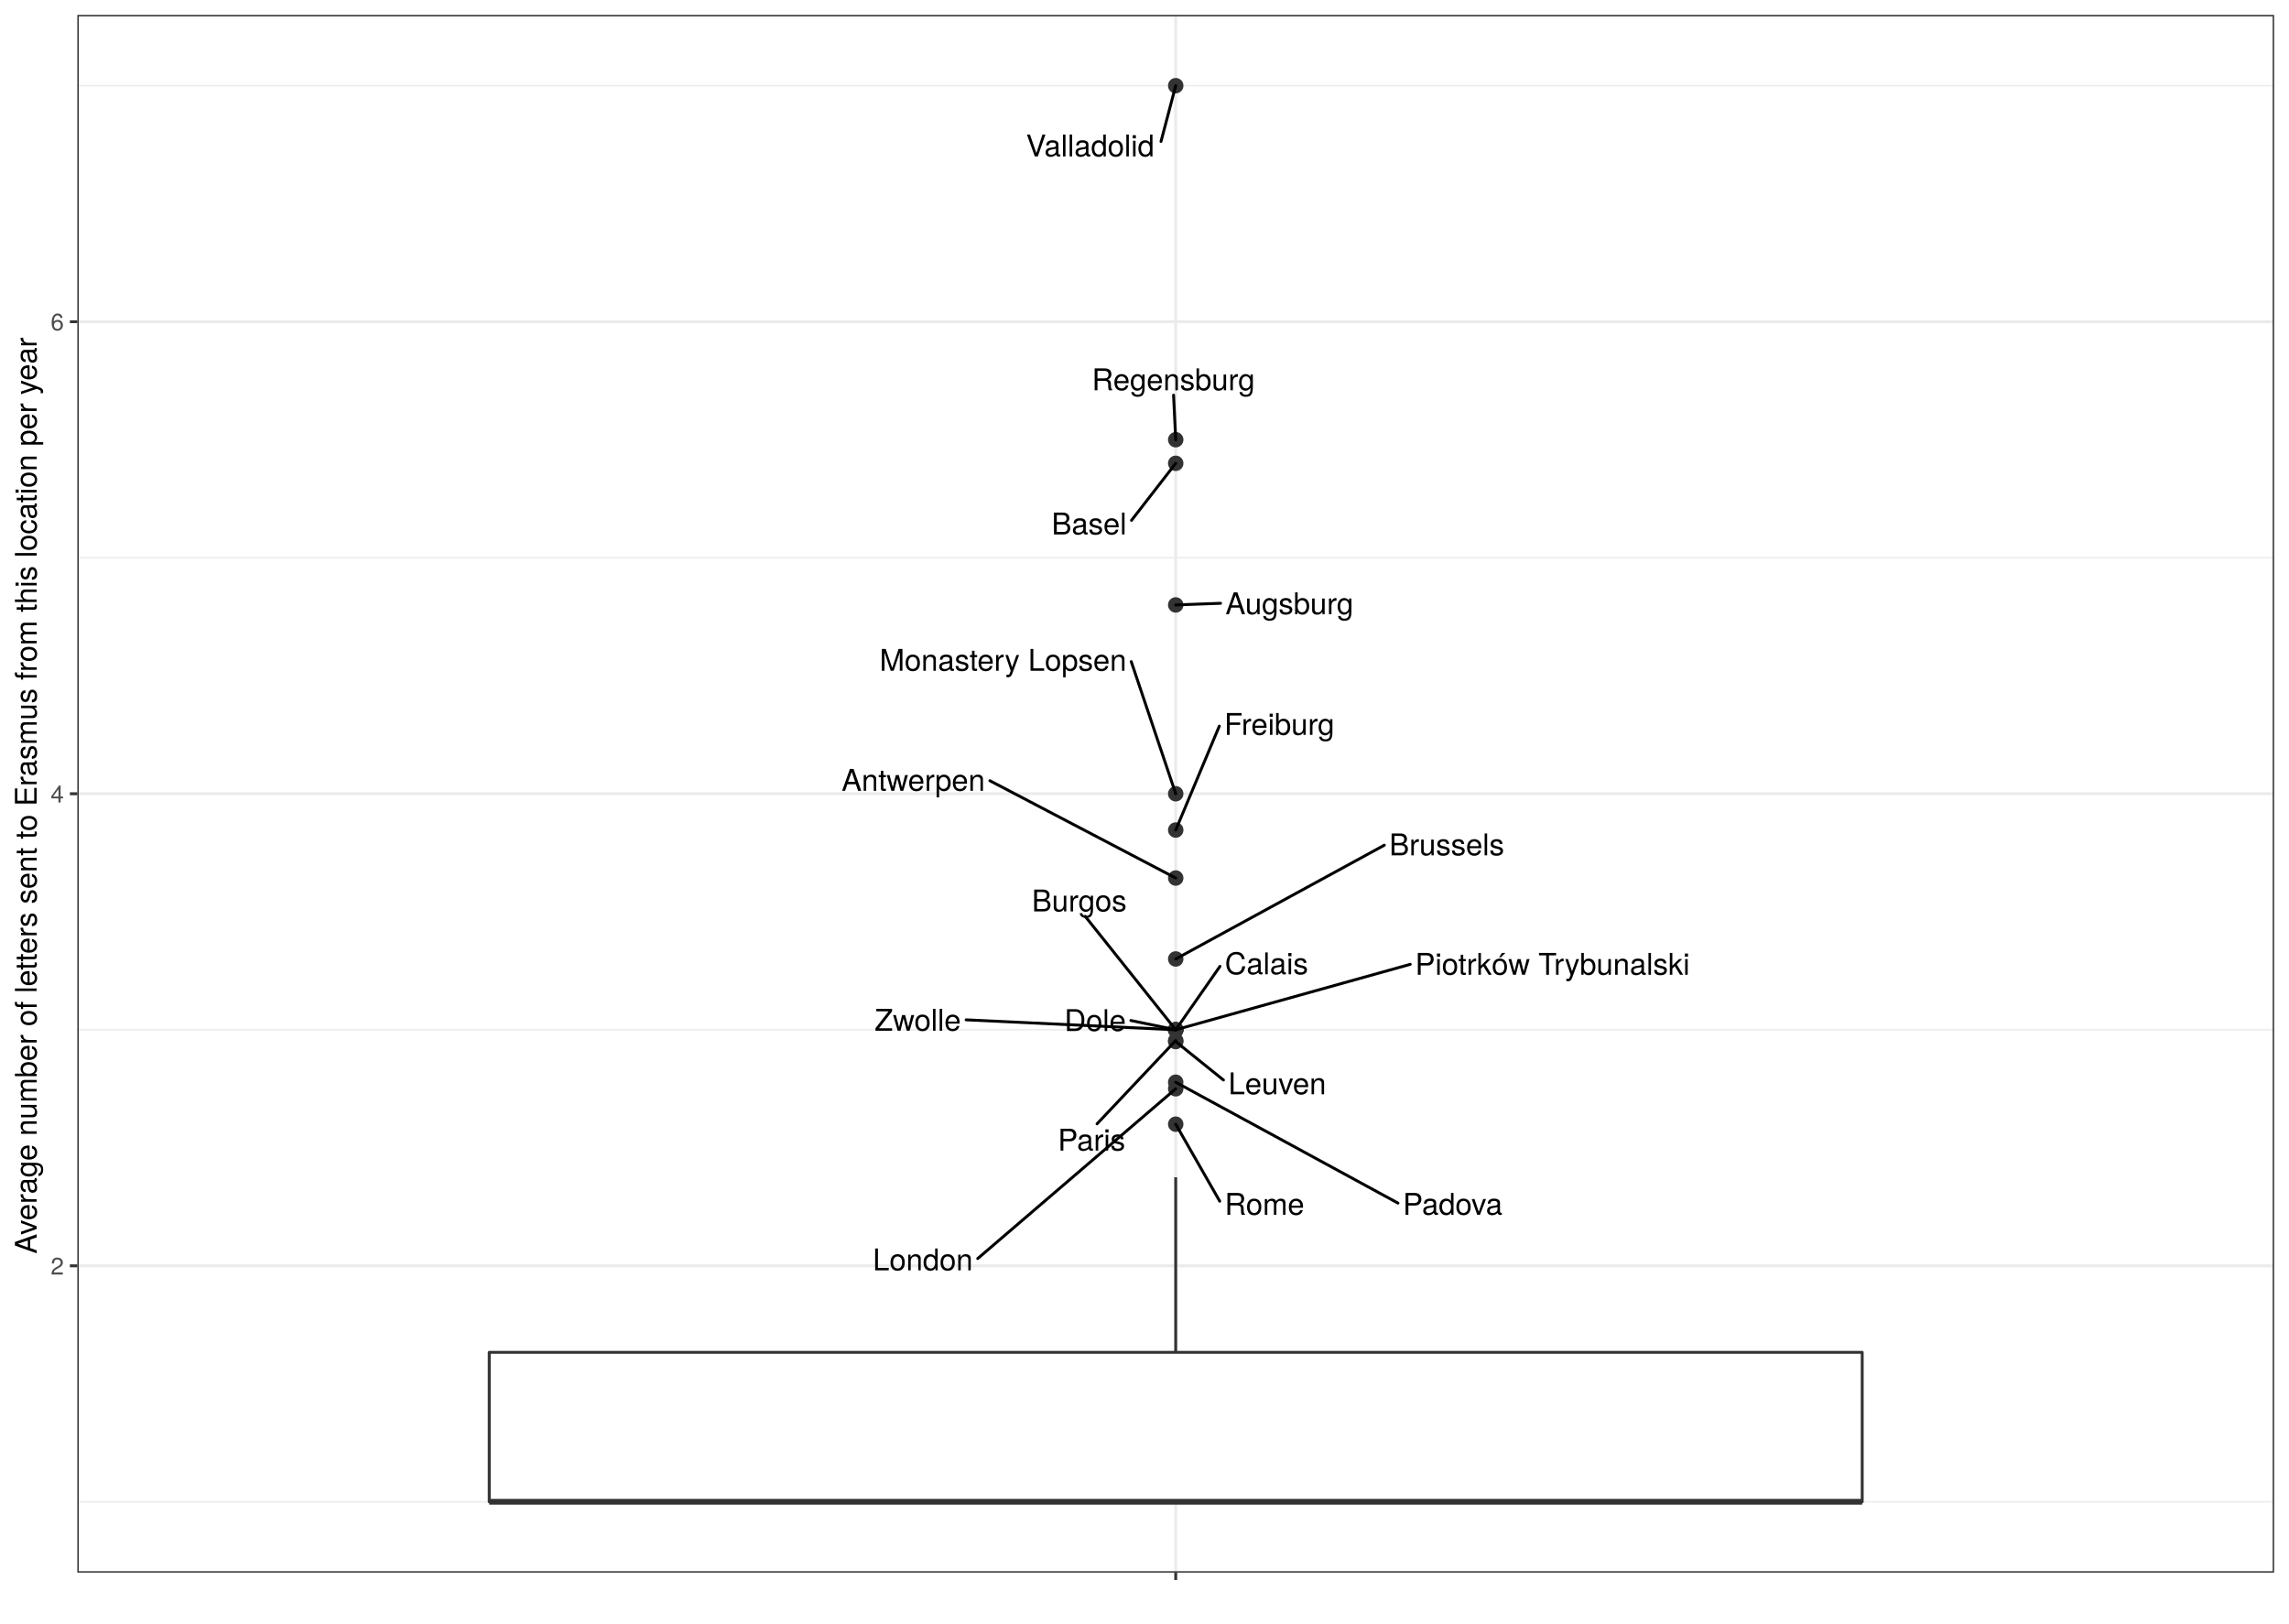
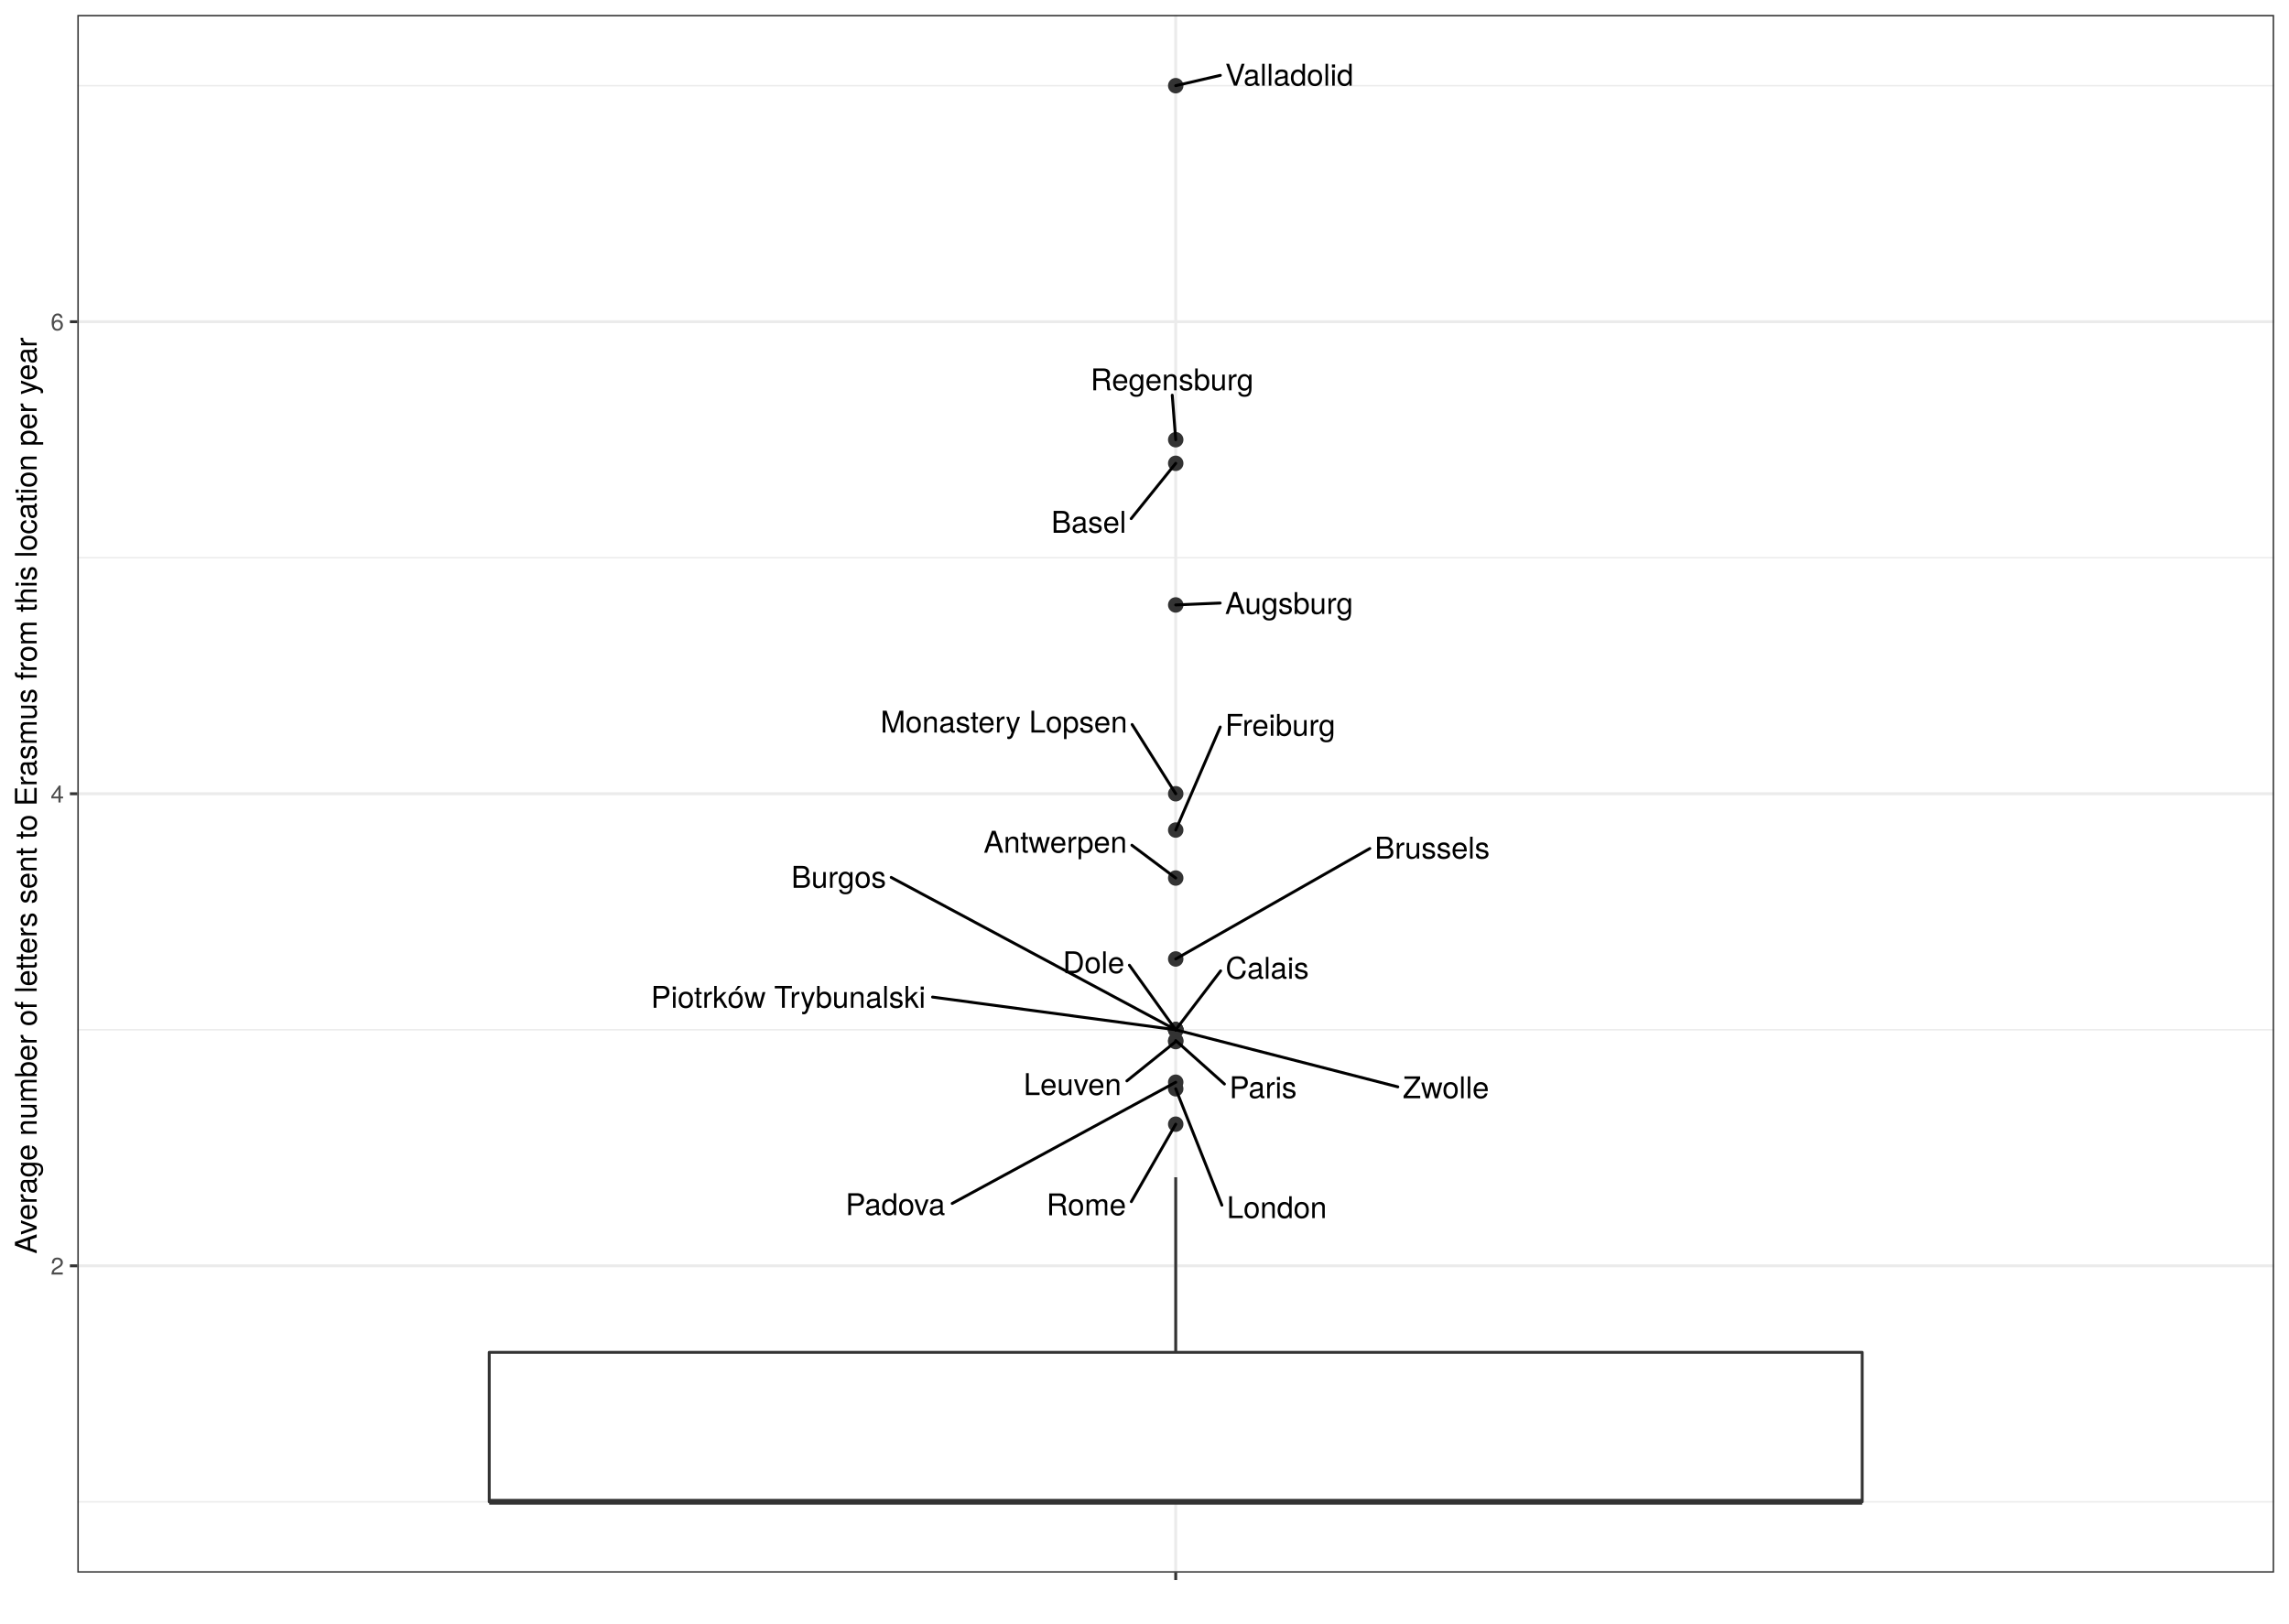
<svg xmlns="http://www.w3.org/2000/svg" viewBox="0 0 842.40 597.60">
  <defs>
    <style type="text/css">
    line, polyline, polygon, path, rect, circle {
      fill: none;
      stroke: #000000;
      stroke-linecap: round;
      stroke-linejoin: round;
      stroke-miterlimit: 10.00;
    }
  </style>
  </defs>
  <rect width="100%" height="100%" style="stroke: none; fill: #FFFFFF;" />
  <rect x="0.00" y="-0" width="842.40" height="597.60" style="stroke-width: 1.07; stroke: #FFFFFF; fill: #FFFFFF;" />
  <defs>
    <clipPath id="cpMjguNDZ8ODM2LjkyfDU3OC44Nnw1LjQ4">
      <rect x="28.46" y="5.48" width="808.46" height="573.38" />
    </clipPath>
  </defs>
  <rect x="28.46" y="5.48" width="808.46" height="573.38" style="stroke-width: 1.07; stroke: none; fill: #FFFFFF;" clip-path="url(#cpMjguNDZ8ODM2LjkyfDU3OC44Nnw1LjQ4)" />
  <polyline points="28.46,552.79 836.92,552.79 " style="stroke-width: 0.53; stroke: #EBEBEB; stroke-linecap: butt;" clip-path="url(#cpMjguNDZ8ODM2LjkyfDU3OC44Nnw1LjQ4)" />
  <polyline points="28.46,379.04 836.92,379.04 " style="stroke-width: 0.53; stroke: #EBEBEB; stroke-linecap: butt;" clip-path="url(#cpMjguNDZ8ODM2LjkyfDU3OC44Nnw1LjQ4)" />
  <polyline points="28.46,205.29 836.92,205.29 " style="stroke-width: 0.53; stroke: #EBEBEB; stroke-linecap: butt;" clip-path="url(#cpMjguNDZ8ODM2LjkyfDU3OC44Nnw1LjQ4)" />
  <polyline points="28.46,31.54 836.92,31.54 " style="stroke-width: 0.53; stroke: #EBEBEB; stroke-linecap: butt;" clip-path="url(#cpMjguNDZ8ODM2LjkyfDU3OC44Nnw1LjQ4)" />
  <polyline points="28.46,465.92 836.92,465.92 " style="stroke-width: 1.07; stroke: #EBEBEB; stroke-linecap: butt;" clip-path="url(#cpMjguNDZ8ODM2LjkyfDU3OC44Nnw1LjQ4)" />
  <polyline points="28.46,292.17 836.92,292.17 " style="stroke-width: 1.07; stroke: #EBEBEB; stroke-linecap: butt;" clip-path="url(#cpMjguNDZ8ODM2LjkyfDU3OC44Nnw1LjQ4)" />
  <polyline points="28.46,118.42 836.92,118.42 " style="stroke-width: 1.07; stroke: #EBEBEB; stroke-linecap: butt;" clip-path="url(#cpMjguNDZ8ODM2LjkyfDU3OC44Nnw1LjQ4)" />
  <polyline points="432.69,578.86 432.69,5.48 " style="stroke-width: 1.07; stroke: #EBEBEB; stroke-linecap: butt;" clip-path="url(#cpMjguNDZ8ODM2LjkyfDU3OC44Nnw1LjQ4)" />
  <circle cx="432.69" cy="170.54" r="2.49" style="stroke-width: 0.71; stroke: #333333; fill: #333333;" clip-path="url(#cpMjguNDZ8ODM2LjkyfDU3OC44Nnw1LjQ4)" />
  <circle cx="432.69" cy="383.00" r="2.49" style="stroke-width: 0.71; stroke: #333333; fill: #333333;" clip-path="url(#cpMjguNDZ8ODM2LjkyfDU3OC44Nnw1LjQ4)" />
  <circle cx="432.69" cy="383.39" r="2.49" style="stroke-width: 0.71; stroke: #333333; fill: #333333;" clip-path="url(#cpMjguNDZ8ODM2LjkyfDU3OC44Nnw1LjQ4)" />
  <circle cx="432.69" cy="400.76" r="2.49" style="stroke-width: 0.71; stroke: #333333; fill: #333333;" clip-path="url(#cpMjguNDZ8ODM2LjkyfDU3OC44Nnw1LjQ4)" />
  <circle cx="432.69" cy="323.19" r="2.49" style="stroke-width: 0.71; stroke: #333333; fill: #333333;" clip-path="url(#cpMjguNDZ8ODM2LjkyfDU3OC44Nnw1LjQ4)" />
  <circle cx="432.69" cy="305.53" r="2.49" style="stroke-width: 0.71; stroke: #333333; fill: #333333;" clip-path="url(#cpMjguNDZ8ODM2LjkyfDU3OC44Nnw1LjQ4)" />
  <circle cx="432.69" cy="222.67" r="2.49" style="stroke-width: 0.71; stroke: #333333; fill: #333333;" clip-path="url(#cpMjguNDZ8ODM2LjkyfDU3OC44Nnw1LjQ4)" />
  <circle cx="432.69" cy="413.79" r="2.49" style="stroke-width: 0.71; stroke: #333333; fill: #333333;" clip-path="url(#cpMjguNDZ8ODM2LjkyfDU3OC44Nnw1LjQ4)" />
  <circle cx="432.69" cy="352.98" r="2.49" style="stroke-width: 0.71; stroke: #333333; fill: #333333;" clip-path="url(#cpMjguNDZ8ODM2LjkyfDU3OC44Nnw1LjQ4)" />
  <circle cx="432.69" cy="398.35" r="2.49" style="stroke-width: 0.71; stroke: #333333; fill: #333333;" clip-path="url(#cpMjguNDZ8ODM2LjkyfDU3OC44Nnw1LjQ4)" />
  <circle cx="432.69" cy="161.85" r="2.49" style="stroke-width: 0.71; stroke: #333333; fill: #333333;" clip-path="url(#cpMjguNDZ8ODM2LjkyfDU3OC44Nnw1LjQ4)" />
  <circle cx="432.69" cy="31.54" r="2.49" style="stroke-width: 0.71; stroke: #333333; fill: #333333;" clip-path="url(#cpMjguNDZ8ODM2LjkyfDU3OC44Nnw1LjQ4)" />
  <circle cx="432.69" cy="379.04" r="2.49" style="stroke-width: 0.71; stroke: #333333; fill: #333333;" clip-path="url(#cpMjguNDZ8ODM2LjkyfDU3OC44Nnw1LjQ4)" />
  <circle cx="432.69" cy="292.17" r="2.49" style="stroke-width: 0.71; stroke: #333333; fill: #333333;" clip-path="url(#cpMjguNDZ8ODM2LjkyfDU3OC44Nnw1LjQ4)" />
  <circle cx="432.69" cy="379.04" r="2.49" style="stroke-width: 0.71; stroke: #333333; fill: #333333;" clip-path="url(#cpMjguNDZ8ODM2LjkyfDU3OC44Nnw1LjQ4)" />
  <circle cx="432.69" cy="379.04" r="2.49" style="stroke-width: 0.71; stroke: #333333; fill: #333333;" clip-path="url(#cpMjguNDZ8ODM2LjkyfDU3OC44Nnw1LjQ4)" />
  <circle cx="432.69" cy="379.04" r="2.49" style="stroke-width: 0.71; stroke: #333333; fill: #333333;" clip-path="url(#cpMjguNDZ8ODM2LjkyfDU3OC44Nnw1LjQ4)" />
  <circle cx="432.69" cy="379.04" r="2.49" style="stroke-width: 0.71; stroke: #333333; fill: #333333;" clip-path="url(#cpMjguNDZ8ODM2LjkyfDU3OC44Nnw1LjQ4)" />
  <line x1="432.69" y1="497.77" x2="432.69" y2="433.34" style="stroke-width: 1.07; stroke: #333333; stroke-linecap: butt;" clip-path="url(#cpMjguNDZ8ODM2LjkyfDU3OC44Nnw1LjQ4)" />
  <line x1="432.69" y1="552.79" x2="432.69" y2="552.79" style="stroke-width: 1.07; stroke: #333333; stroke-linecap: butt;" clip-path="url(#cpMjguNDZ8ODM2LjkyfDU3OC44Nnw1LjQ4)" />
  <polygon points="180.05,497.77 180.05,552.79 685.33,552.79 685.33,497.77 180.05,497.77 " style="stroke-width: 1.07; stroke: #333333; fill: #FFFFFF;" clip-path="url(#cpMjguNDZ8ODM2LjkyfDU3OC44Nnw1LjQ4)" />
  <line x1="180.05" y1="552.79" x2="685.33" y2="552.79" style="stroke-width: 2.13; stroke: #333333; stroke-linecap: butt;" clip-path="url(#cpMjguNDZ8ODM2LjkyfDU3OC44Nnw1LjQ4)" />
-   <line x1="416.42" y1="191.53" x2="432.69" y2="170.54" style="stroke-width: 1.07;" clip-path="url(#cpMjguNDZ8ODM2LjkyfDU3OC44Nnw1LjQ4)" />
+   <line x1="416.30" y1="190.90" x2="432.69" y2="170.54" style="stroke-width: 1.07;" clip-path="url(#cpMjguNDZ8ODM2LjkyfDU3OC44Nnw1LjQ4)" />
  <g clip-path="url(#cpMjguNDZ8ODM2LjkyfDU3OC44Nnw1LjQ4)">
-     <text x="387.01" y="196.71" style="font-size: 11.04px; font-family: TeX Gyre Heros;" textLength="27.61px" lengthAdjust="spacingAndGlyphs">Basel</text>
+     <text x="386.89" y="196.10" style="font-size: 11.04px; font-family: TeX Gyre Heros;" textLength="27.61px" lengthAdjust="spacingAndGlyphs">Basel</text>
  </g>
-   <line x1="403.74" y1="413.66" x2="432.69" y2="383.00" style="stroke-width: 1.07;" clip-path="url(#cpMjguNDZ8ODM2LjkyfDU3OC44Nnw1LjQ4)" />
+   <line x1="450.62" y1="399.01" x2="432.69" y2="383.00" style="stroke-width: 1.07;" clip-path="url(#cpMjguNDZ8ODM2LjkyfDU3OC44Nnw1LjQ4)" />
  <g clip-path="url(#cpMjguNDZ8ODM2LjkyfDU3OC44Nnw1LjQ4)">
-     <text x="389.31" y="423.51" style="font-size: 11.04px; font-family: TeX Gyre Heros;" textLength="25.15px" lengthAdjust="spacingAndGlyphs">Paris</text>
+     <text x="452.42" y="404.21" style="font-size: 11.04px; font-family: TeX Gyre Heros;" textLength="25.15px" lengthAdjust="spacingAndGlyphs">Paris</text>
  </g>
-   <line x1="450.26" y1="397.54" x2="432.69" y2="383.39" style="stroke-width: 1.07;" clip-path="url(#cpMjguNDZ8ODM2LjkyfDU3OC44Nnw1LjQ4)" />
+   <line x1="414.71" y1="397.86" x2="432.69" y2="383.39" style="stroke-width: 1.07;" clip-path="url(#cpMjguNDZ8ODM2LjkyfDU3OC44Nnw1LjQ4)" />
  <g clip-path="url(#cpMjguNDZ8ODM2LjkyfDU3OC44Nnw1LjQ4)">
-     <text x="452.06" y="402.77" style="font-size: 11.04px; font-family: TeX Gyre Heros;" textLength="36.21px" lengthAdjust="spacingAndGlyphs">Leuven</text>
+     <text x="376.70" y="403.06" style="font-size: 11.04px; font-family: TeX Gyre Heros;" textLength="36.21px" lengthAdjust="spacingAndGlyphs">Leuven</text>
  </g>
-   <line x1="359.82" y1="463.25" x2="432.69" y2="400.76" style="stroke-width: 1.07;" clip-path="url(#cpMjguNDZ8ODM2LjkyfDU3OC44Nnw1LjQ4)" />
+   <line x1="449.68" y1="443.61" x2="432.69" y2="400.76" style="stroke-width: 1.07;" clip-path="url(#cpMjguNDZ8ODM2LjkyfDU3OC44Nnw1LjQ4)" />
  <g clip-path="url(#cpMjguNDZ8ODM2LjkyfDU3OC44Nnw1LjQ4)">
-     <text x="321.19" y="467.59" style="font-size: 11.04px; font-family: TeX Gyre Heros;" textLength="36.83px" lengthAdjust="spacingAndGlyphs">London</text>
+     <text x="451.48" y="448.36" style="font-size: 11.04px; font-family: TeX Gyre Heros;" textLength="36.83px" lengthAdjust="spacingAndGlyphs">London</text>
  </g>
-   <line x1="364.30" y1="287.37" x2="432.69" y2="323.19" style="stroke-width: 1.07;" clip-path="url(#cpMjguNDZ8ODM2LjkyfDU3OC44Nnw1LjQ4)" />
+   <line x1="416.56" y1="311.12" x2="432.69" y2="323.19" style="stroke-width: 1.07;" clip-path="url(#cpMjguNDZ8ODM2LjkyfDU3OC44Nnw1LjQ4)" />
  <g clip-path="url(#cpMjguNDZ8ODM2LjkyfDU3OC44Nnw1LjQ4)">
-     <text x="309.73" y="291.08" style="font-size: 11.04px; font-family: TeX Gyre Heros;" textLength="52.77px" lengthAdjust="spacingAndGlyphs">Antwerpen</text>
+     <text x="361.99" y="313.86" style="font-size: 11.04px; font-family: TeX Gyre Heros;" textLength="52.77px" lengthAdjust="spacingAndGlyphs">Antwerpen</text>
  </g>
-   <line x1="448.73" y1="267.27" x2="432.69" y2="305.53" style="stroke-width: 1.07;" clip-path="url(#cpMjguNDZ8ODM2LjkyfDU3OC44Nnw1LjQ4)" />
+   <line x1="449.07" y1="267.60" x2="432.69" y2="305.53" style="stroke-width: 1.07;" clip-path="url(#cpMjguNDZ8ODM2LjkyfDU3OC44Nnw1LjQ4)" />
  <g clip-path="url(#cpMjguNDZ8ODM2LjkyfDU3OC44Nnw1LjQ4)">
-     <text x="450.53" y="270.50" style="font-size: 11.04px; font-family: TeX Gyre Heros;" textLength="41.10px" lengthAdjust="spacingAndGlyphs">Freiburg</text>
+     <text x="450.87" y="270.83" style="font-size: 11.04px; font-family: TeX Gyre Heros;" textLength="41.10px" lengthAdjust="spacingAndGlyphs">Freiburg</text>
  </g>
-   <line x1="449.19" y1="222.06" x2="432.69" y2="222.67" style="stroke-width: 1.07;" clip-path="url(#cpMjguNDZ8ODM2LjkyfDU3OC44Nnw1LjQ4)" />
+   <line x1="449.05" y1="221.97" x2="432.69" y2="222.67" style="stroke-width: 1.07;" clip-path="url(#cpMjguNDZ8ODM2LjkyfDU3OC44Nnw1LjQ4)" />
  <g clip-path="url(#cpMjguNDZ8ODM2LjkyfDU3OC44Nnw1LjQ4)">
-     <text x="450.99" y="226.08" style="font-size: 11.04px; font-family: TeX Gyre Heros;" textLength="47.25px" lengthAdjust="spacingAndGlyphs">Augsburg</text>
+     <text x="450.85" y="225.99" style="font-size: 11.04px; font-family: TeX Gyre Heros;" textLength="47.25px" lengthAdjust="spacingAndGlyphs">Augsburg</text>
  </g>
-   <line x1="448.89" y1="442.15" x2="432.69" y2="413.79" style="stroke-width: 1.07;" clip-path="url(#cpMjguNDZ8ODM2LjkyfDU3OC44Nnw1LjQ4)" />
+   <line x1="416.35" y1="442.31" x2="432.69" y2="413.79" style="stroke-width: 1.07;" clip-path="url(#cpMjguNDZ8ODM2LjkyfDU3OC44Nnw1LjQ4)" />
  <g clip-path="url(#cpMjguNDZ8ODM2LjkyfDU3OC44Nnw1LjQ4)">
-     <text x="450.69" y="447.16" style="font-size: 11.04px; font-family: TeX Gyre Heros;" textLength="29.44px" lengthAdjust="spacingAndGlyphs">Rome</text>
+     <text x="385.11" y="447.32" style="font-size: 11.04px; font-family: TeX Gyre Heros;" textLength="29.44px" lengthAdjust="spacingAndGlyphs">Rome</text>
  </g>
-   <line x1="509.47" y1="311.09" x2="432.69" y2="352.98" style="stroke-width: 1.07;" clip-path="url(#cpMjguNDZ8ODM2LjkyfDU3OC44Nnw1LjQ4)" />
+   <line x1="504.12" y1="312.32" x2="432.69" y2="352.98" style="stroke-width: 1.07;" clip-path="url(#cpMjguNDZ8ODM2LjkyfDU3OC44Nnw1LjQ4)" />
  <g clip-path="url(#cpMjguNDZ8ODM2LjkyfDU3OC44Nnw1LjQ4)">
-     <text x="511.27" y="314.83" style="font-size: 11.04px; font-family: TeX Gyre Heros;" textLength="42.33px" lengthAdjust="spacingAndGlyphs">Brussels</text>
+     <text x="505.92" y="316.03" style="font-size: 11.04px; font-family: TeX Gyre Heros;" textLength="42.33px" lengthAdjust="spacingAndGlyphs">Brussels</text>
  </g>
-   <line x1="514.48" y1="442.84" x2="432.69" y2="398.35" style="stroke-width: 1.07;" clip-path="url(#cpMjguNDZ8ODM2LjkyfDU3OC44Nnw1LjQ4)" />
+   <line x1="350.42" y1="442.97" x2="432.69" y2="398.35" style="stroke-width: 1.07;" clip-path="url(#cpMjguNDZ8ODM2LjkyfDU3OC44Nnw1LjQ4)" />
  <g clip-path="url(#cpMjguNDZ8ODM2LjkyfDU3OC44Nnw1LjQ4)">
-     <text x="516.28" y="447.14" style="font-size: 11.04px; font-family: TeX Gyre Heros;" textLength="37.44px" lengthAdjust="spacingAndGlyphs">Padova</text>
+     <text x="311.18" y="447.26" style="font-size: 11.04px; font-family: TeX Gyre Heros;" textLength="37.44px" lengthAdjust="spacingAndGlyphs">Padova</text>
  </g>
-   <line x1="431.90" y1="145.45" x2="432.69" y2="161.85" style="stroke-width: 1.07;" clip-path="url(#cpMjguNDZ8ODM2LjkyfDU3OC44Nnw1LjQ4)" />
+   <line x1="431.41" y1="145.46" x2="432.69" y2="161.85" style="stroke-width: 1.07;" clip-path="url(#cpMjguNDZ8ODM2LjkyfDU3OC44Nnw1LjQ4)" />
  <g clip-path="url(#cpMjguNDZ8ODM2LjkyfDU3OC44Nnw1LjQ4)">
-     <text x="401.83" y="143.65" style="font-size: 11.04px; font-family: TeX Gyre Heros;" textLength="60.13px" lengthAdjust="spacingAndGlyphs">Regensburg</text>
+     <text x="401.34" y="143.66" style="font-size: 11.04px; font-family: TeX Gyre Heros;" textLength="60.13px" lengthAdjust="spacingAndGlyphs">Regensburg</text>
  </g>
-   <line x1="427.27" y1="52.07" x2="432.69" y2="31.54" style="stroke-width: 1.07;" clip-path="url(#cpMjguNDZ8ODM2LjkyfDU3OC44Nnw1LjQ4)" />
+   <line x1="449.11" y1="27.73" x2="432.69" y2="31.54" style="stroke-width: 1.07;" clip-path="url(#cpMjguNDZ8ODM2LjkyfDU3OC44Nnw1LjQ4)" />
  <g clip-path="url(#cpMjguNDZ8ODM2LjkyfDU3OC44Nnw1LjQ4)">
-     <text x="377.61" y="57.58" style="font-size: 11.04px; font-family: TeX Gyre Heros;" textLength="47.86px" lengthAdjust="spacingAndGlyphs">Valladolid</text>
+     <text x="450.91" y="31.53" style="font-size: 11.04px; font-family: TeX Gyre Heros;" textLength="47.86px" lengthAdjust="spacingAndGlyphs">Valladolid</text>
  </g>
-   <line x1="399.37" y1="337.28" x2="432.69" y2="379.04" style="stroke-width: 1.07;" clip-path="url(#cpMjguNDZ8ODM2LjkyfDU3OC44Nnw1LjQ4)" />
+   <line x1="327.98" y1="322.96" x2="432.69" y2="379.04" style="stroke-width: 1.07;" clip-path="url(#cpMjguNDZ8ODM2LjkyfDU3OC44Nnw1LjQ4)" />
  <g clip-path="url(#cpMjguNDZ8ODM2LjkyfDU3OC44Nnw1LjQ4)">
-     <text x="379.73" y="335.48" style="font-size: 11.04px; font-family: TeX Gyre Heros;" textLength="34.97px" lengthAdjust="spacingAndGlyphs">Burgos</text>
+     <text x="291.20" y="326.77" style="font-size: 11.04px; font-family: TeX Gyre Heros;" textLength="34.97px" lengthAdjust="spacingAndGlyphs">Burgos</text>
  </g>
-   <line x1="416.32" y1="243.52" x2="432.69" y2="292.17" style="stroke-width: 1.07;" clip-path="url(#cpMjguNDZ8ODM2LjkyfDU3OC44Nnw1LjQ4)" />
+   <line x1="416.65" y1="266.68" x2="432.69" y2="292.17" style="stroke-width: 1.07;" clip-path="url(#cpMjguNDZ8ODM2LjkyfDU3OC44Nnw1LjQ4)" />
  <g clip-path="url(#cpMjguNDZ8ODM2LjkyfDU3OC44Nnw1LjQ4)">
-     <text x="323.71" y="246.90" style="font-size: 11.04px; font-family: TeX Gyre Heros;" textLength="90.81px" lengthAdjust="spacingAndGlyphs">Monastery Lopsen</text>
+     <text x="324.04" y="269.64" style="font-size: 11.04px; font-family: TeX Gyre Heros;" textLength="90.81px" lengthAdjust="spacingAndGlyphs">Monastery Lopsen</text>
  </g>
-   <line x1="448.97" y1="355.70" x2="432.69" y2="379.04" style="stroke-width: 1.07;" clip-path="url(#cpMjguNDZ8ODM2LjkyfDU3OC44Nnw1LjQ4)" />
+   <line x1="449.22" y1="357.36" x2="432.69" y2="379.04" style="stroke-width: 1.07;" clip-path="url(#cpMjguNDZ8ODM2LjkyfDU3OC44Nnw1LjQ4)" />
  <g clip-path="url(#cpMjguNDZ8ODM2LjkyfDU3OC44Nnw1LjQ4)">
-     <text x="450.77" y="358.62" style="font-size: 11.04px; font-family: TeX Gyre Heros;" textLength="30.67px" lengthAdjust="spacingAndGlyphs">Calais</text>
+     <text x="451.02" y="360.25" style="font-size: 11.04px; font-family: TeX Gyre Heros;" textLength="30.67px" lengthAdjust="spacingAndGlyphs">Calais</text>
  </g>
-   <line x1="416.18" y1="375.63" x2="432.69" y2="379.04" style="stroke-width: 1.07;" clip-path="url(#cpMjguNDZ8ODM2LjkyfDU3OC44Nnw1LjQ4)" />
+   <line x1="415.63" y1="355.27" x2="432.69" y2="379.04" style="stroke-width: 1.07;" clip-path="url(#cpMjguNDZ8ODM2LjkyfDU3OC44Nnw1LjQ4)" />
  <g clip-path="url(#cpMjguNDZ8ODM2LjkyfDU3OC44Nnw1LjQ4)">
-     <text x="391.69" y="379.50" style="font-size: 11.04px; font-family: TeX Gyre Heros;" textLength="22.70px" lengthAdjust="spacingAndGlyphs">Dole</text>
+     <text x="391.14" y="358.22" style="font-size: 11.04px; font-family: TeX Gyre Heros;" textLength="22.70px" lengthAdjust="spacingAndGlyphs">Dole</text>
  </g>
-   <line x1="519.00" y1="354.95" x2="432.69" y2="379.04" style="stroke-width: 1.07;" clip-path="url(#cpMjguNDZ8ODM2LjkyfDU3OC44Nnw1LjQ4)" />
+   <line x1="343.19" y1="367.00" x2="432.69" y2="379.04" style="stroke-width: 1.07;" clip-path="url(#cpMjguNDZ8ODM2LjkyfDU3OC44Nnw1LjQ4)" />
  <g clip-path="url(#cpMjguNDZ8ODM2LjkyfDU3OC44Nnw1LjQ4)">
-     <text x="520.80" y="358.80" style="font-size: 11.04px; font-family: TeX Gyre Heros;" textLength="101.83px" lengthAdjust="spacingAndGlyphs">Piotrków Trybunalski</text>
+     <text x="239.56" y="370.95" style="font-size: 11.04px; font-family: TeX Gyre Heros;" textLength="101.83px" lengthAdjust="spacingAndGlyphs">Piotrków Trybunalski</text>
  </g>
-   <line x1="355.56" y1="375.38" x2="432.69" y2="379.04" style="stroke-width: 1.07;" clip-path="url(#cpMjguNDZ8ODM2LjkyfDU3OC44Nnw1LjQ4)" />
+   <line x1="514.43" y1="400.05" x2="432.69" y2="379.04" style="stroke-width: 1.07;" clip-path="url(#cpMjguNDZ8ODM2LjkyfDU3OC44Nnw1LjQ4)" />
  <g clip-path="url(#cpMjguNDZ8ODM2LjkyfDU3OC44Nnw1LjQ4)">
-     <text x="321.87" y="379.40" style="font-size: 11.04px; font-family: TeX Gyre Heros;" textLength="31.89px" lengthAdjust="spacingAndGlyphs">Zwolle</text>
+     <text x="516.23" y="404.24" style="font-size: 11.04px; font-family: TeX Gyre Heros;" textLength="31.89px" lengthAdjust="spacingAndGlyphs">Zwolle</text>
  </g>
  <rect x="28.46" y="5.48" width="808.46" height="573.38" style="stroke-width: 1.07; stroke: #333333;" clip-path="url(#cpMjguNDZ8ODM2LjkyfDU3OC44Nnw1LjQ4)" />
  <defs>
    <clipPath id="cpMC4wMHw4NDIuNDB8NTk3LjYwfDAuMDA=">
      <rect x="0.00" y="0.00" width="842.40" height="597.60" />
    </clipPath>
  </defs>
  <g clip-path="url(#cpMC4wMHw4NDIuNDB8NTk3LjYwfDAuMDA=)">
    <text x="18.64" y="469.13" style="font-size: 8.80px; fill: #4D4D4D; font-family: TeX Gyre Heros;" textLength="4.89px" lengthAdjust="spacingAndGlyphs">2</text>
  </g>
  <g clip-path="url(#cpMC4wMHw4NDIuNDB8NTk3LjYwfDAuMDA=)">
    <text x="18.64" y="295.38" style="font-size: 8.80px; fill: #4D4D4D; font-family: TeX Gyre Heros;" textLength="4.89px" lengthAdjust="spacingAndGlyphs">4</text>
  </g>
  <g clip-path="url(#cpMC4wMHw4NDIuNDB8NTk3LjYwfDAuMDA=)">
    <text x="18.64" y="121.62" style="font-size: 8.80px; fill: #4D4D4D; font-family: TeX Gyre Heros;" textLength="4.89px" lengthAdjust="spacingAndGlyphs">6</text>
  </g>
  <polyline points="25.72,465.92 28.46,465.92 " style="stroke-width: 1.07; stroke: #333333; stroke-linecap: butt;" clip-path="url(#cpMC4wMHw4NDIuNDB8NTk3LjYwfDAuMDA=)" />
  <polyline points="25.72,292.17 28.46,292.17 " style="stroke-width: 1.07; stroke: #333333; stroke-linecap: butt;" clip-path="url(#cpMC4wMHw4NDIuNDB8NTk3LjYwfDAuMDA=)" />
  <polyline points="25.72,118.42 28.46,118.42 " style="stroke-width: 1.07; stroke: #333333; stroke-linecap: butt;" clip-path="url(#cpMC4wMHw4NDIuNDB8NTk3LjYwfDAuMDA=)" />
  <polyline points="432.69,581.60 432.69,578.86 " style="stroke-width: 1.07; stroke: #333333; stroke-linecap: butt;" clip-path="url(#cpMC4wMHw4NDIuNDB8NTk3LjYwfDAuMDA=)" />
  <g clip-path="url(#cpMC4wMHw4NDIuNDB8NTk3LjYwfDAuMDA=)">
    <text x="431.47" y="590.20" style="font-size: 8.80px; fill: #4D4D4D; font-family: TeX Gyre Heros;" textLength="2.45px" lengthAdjust="spacingAndGlyphs"> </text>
  </g>
  <g clip-path="url(#cpMC4wMHw4NDIuNDB8NTk3LjYwfDAuMDA=)">
    <text transform="translate(13.50,461.51) rotate(-90)" style="font-size: 11.00px; font-family: TeX Gyre Heros;" textLength="338.69px" lengthAdjust="spacingAndGlyphs">Average number of letters sent to Erasmus from this location per year</text>
  </g>
</svg>
